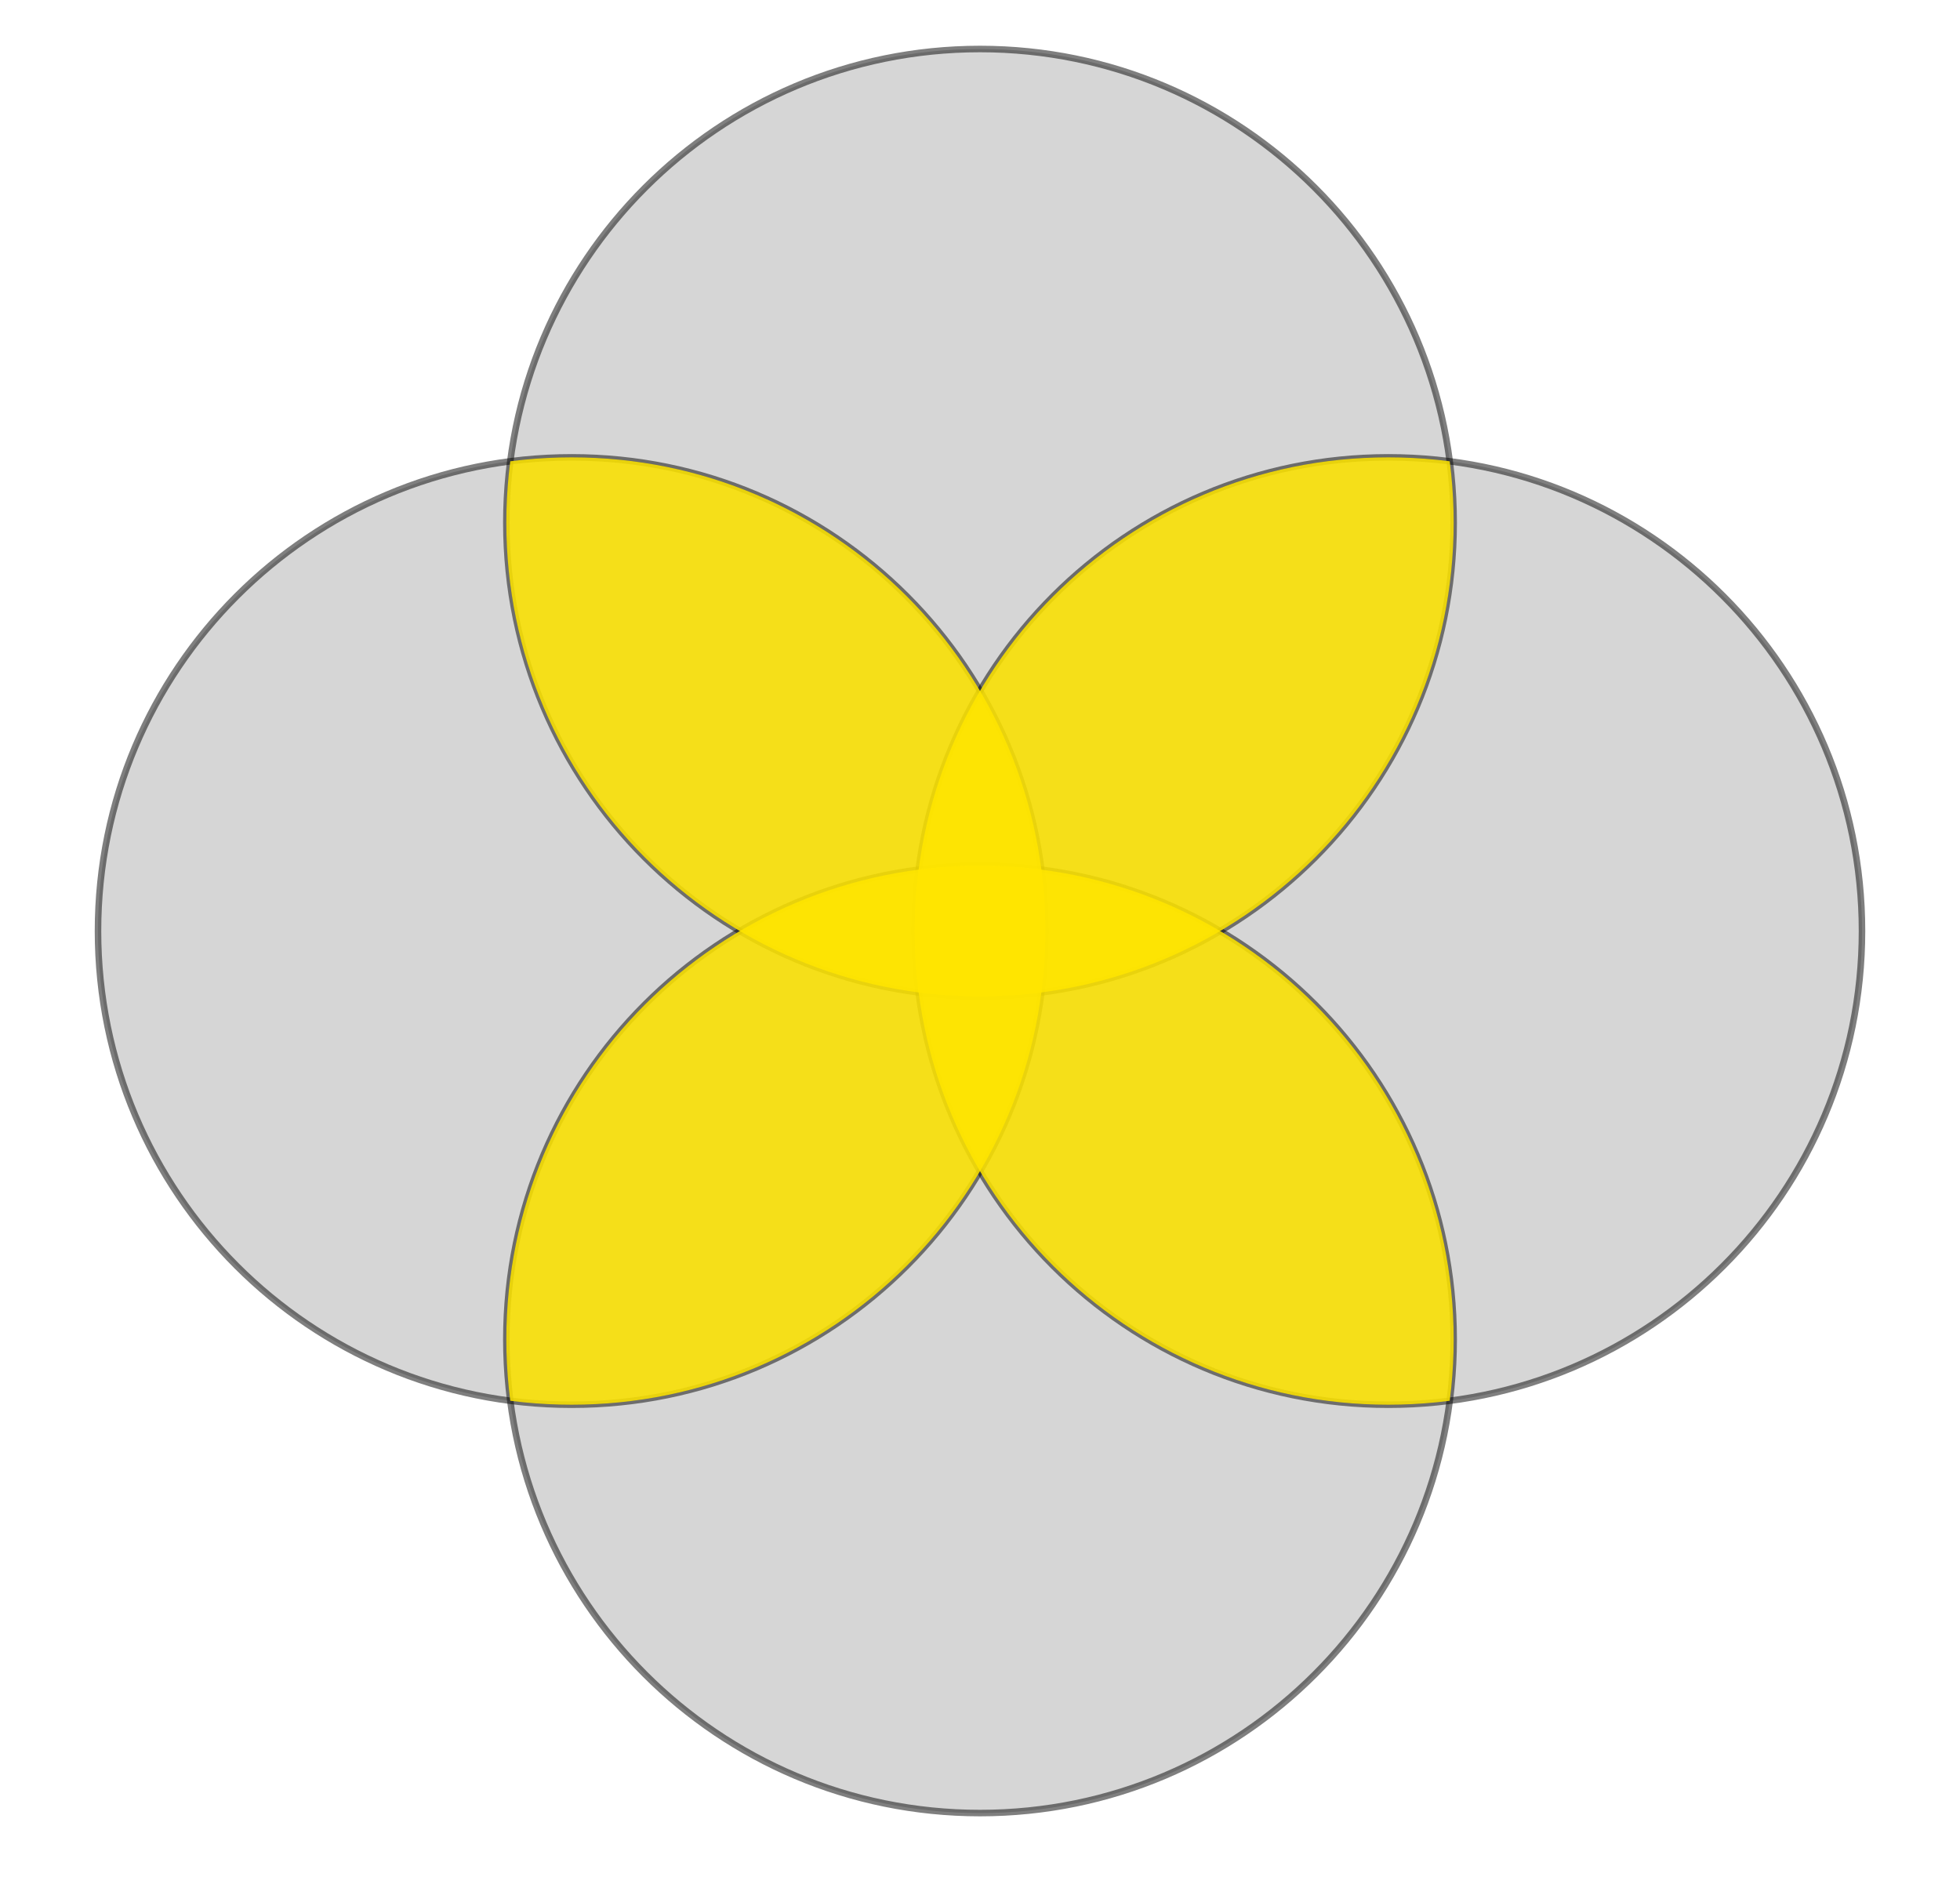
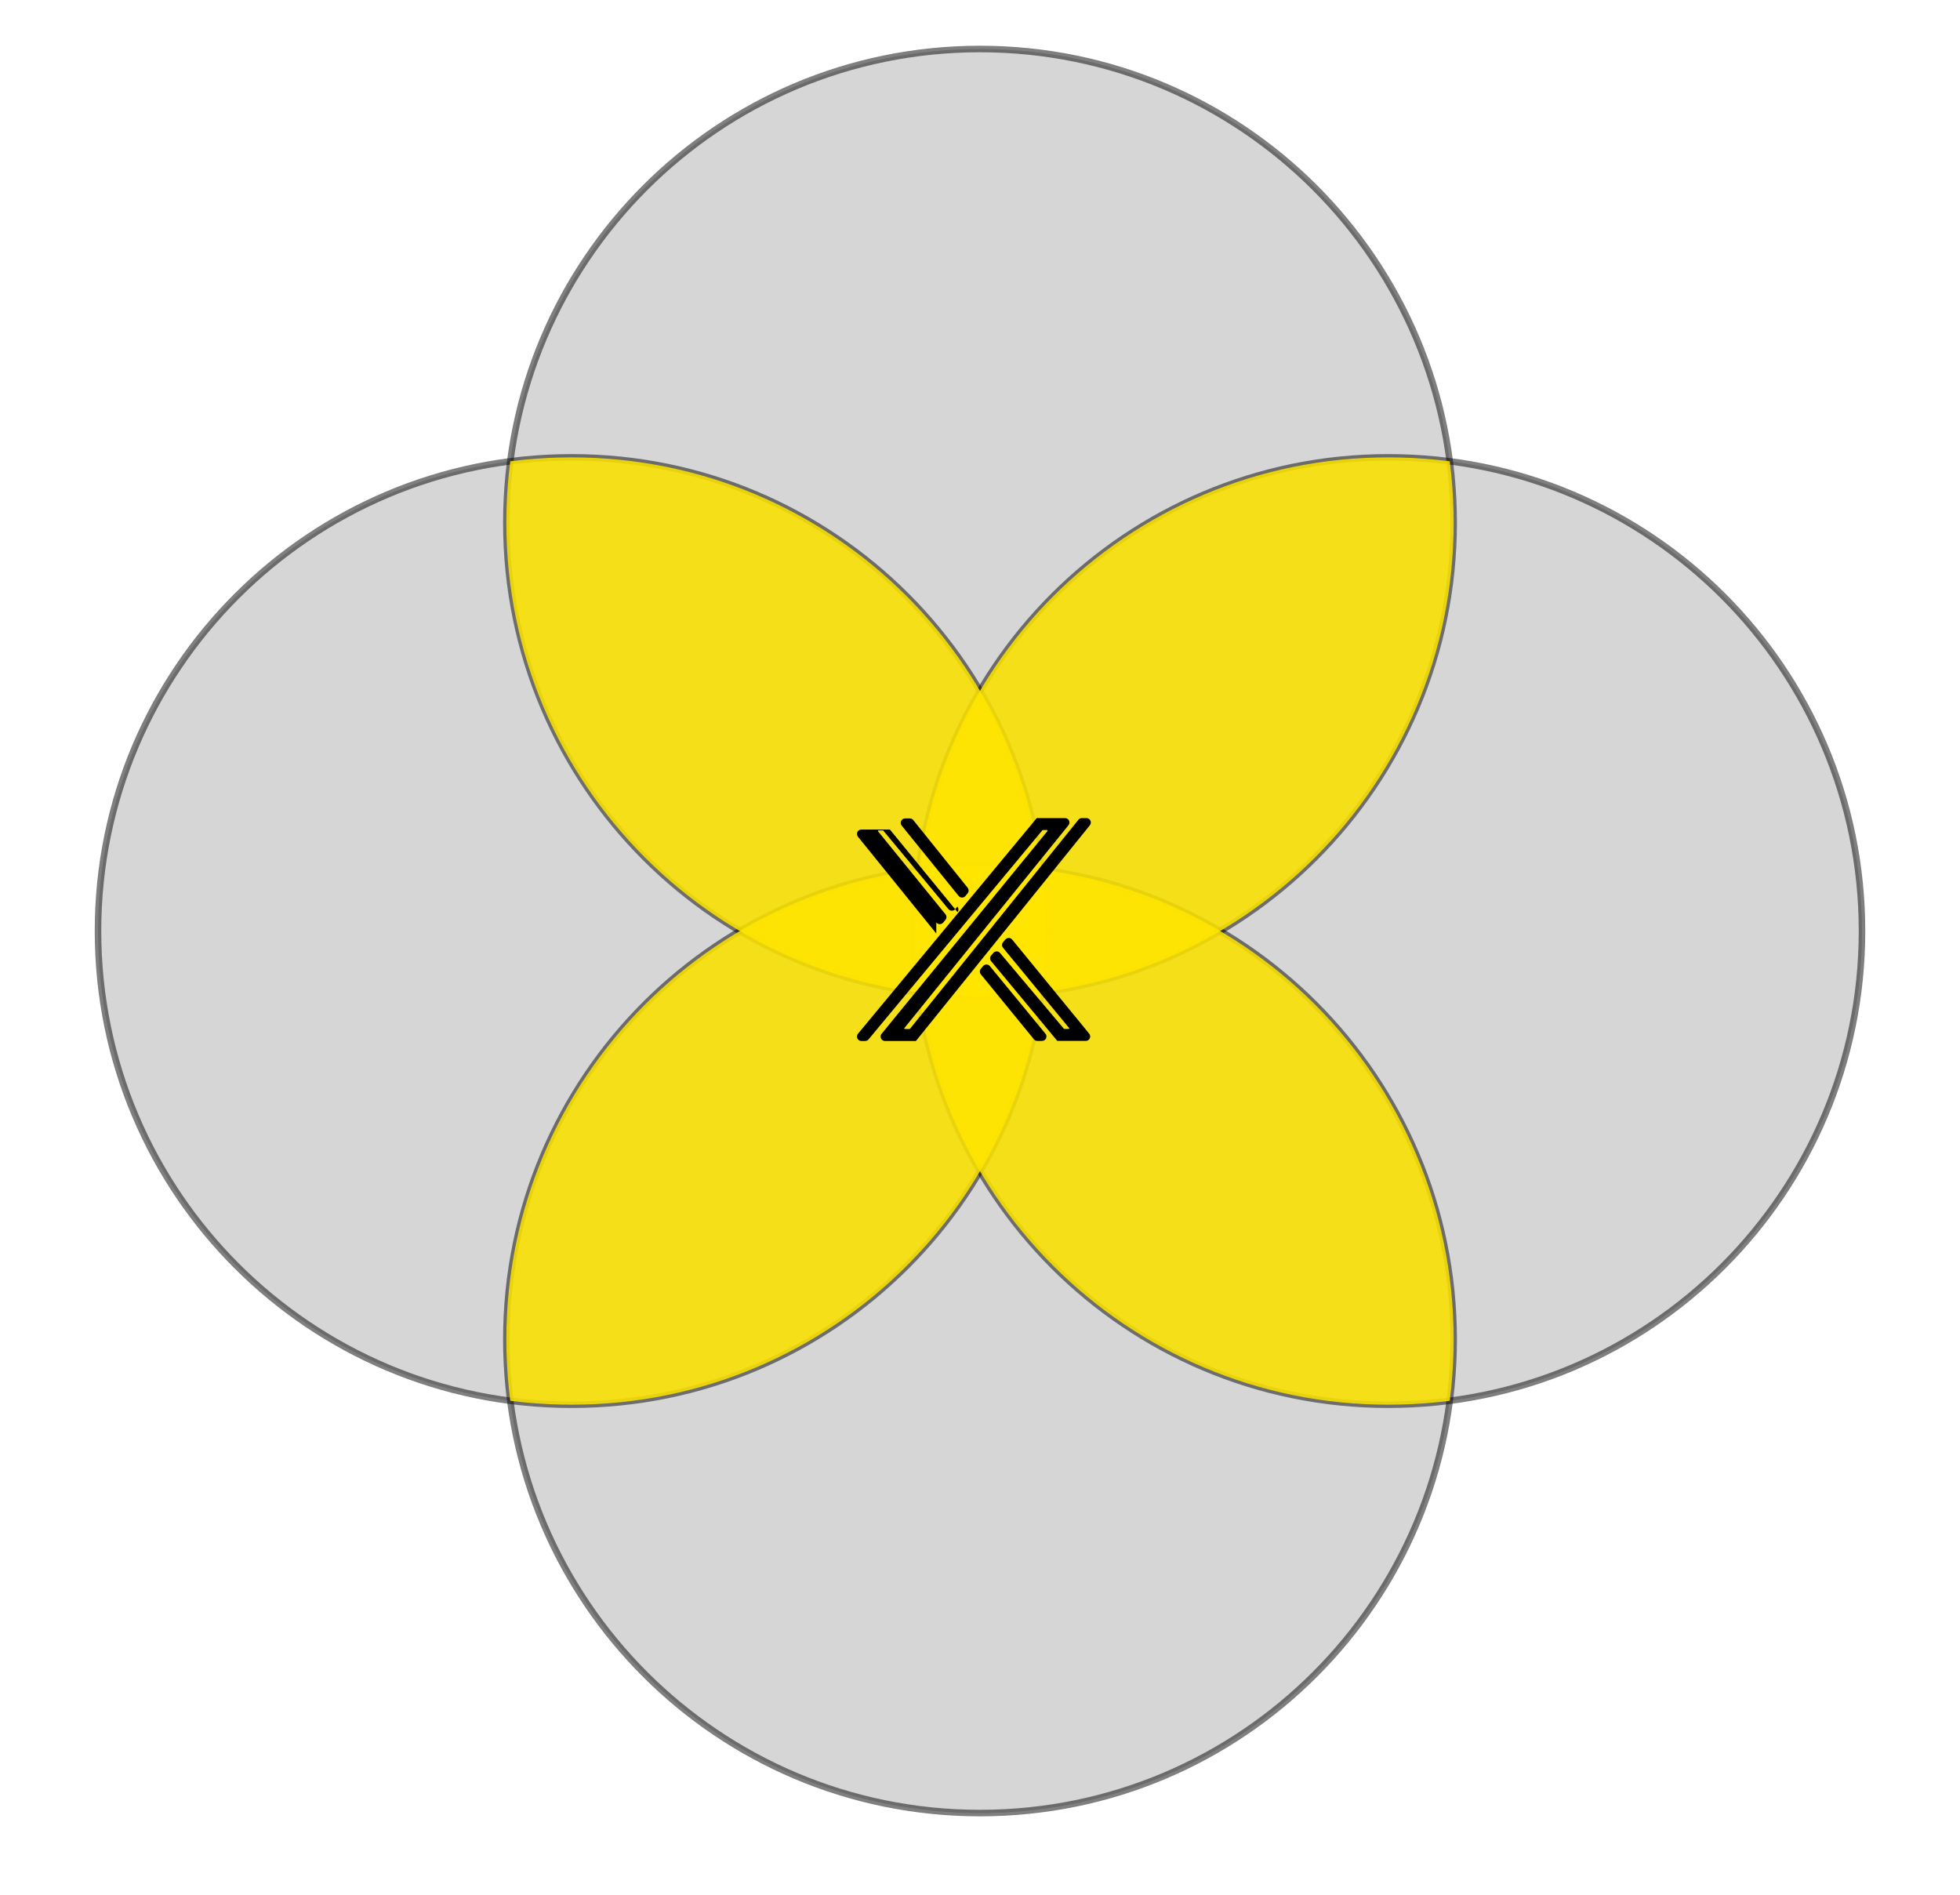
<svg xmlns="http://www.w3.org/2000/svg" viewBox="0 0 600 580" role="img" aria-labelledby="title desc">
  <defs>
    <clipPath id="circle-top">
      <circle cx="300" cy="160" r="145" />
    </clipPath>
    <clipPath id="circle-bottom">
      <circle cx="300" cy="410" r="145" />
    </clipPath>
  </defs>
  <g fill="#202020" fill-opacity=".18" stroke="#000" stroke-opacity=".5" stroke-width="2">
    <circle cx="300" cy="160" r="145" />
    <circle cx="175" cy="285" r="145" />
    <circle cx="425" cy="285" r="145" />
    <circle cx="300" cy="410" r="145" />
  </g>
  <g fill="#ffe600" fill-opacity=".86">
    <circle cx="175" cy="285" r="145" clip-path="url(#circle-top)" />
    <circle cx="425" cy="285" r="145" clip-path="url(#circle-top)" />
    <circle cx="175" cy="285" r="145" clip-path="url(#circle-bottom)" />
    <circle cx="425" cy="285" r="145" clip-path="url(#circle-bottom)" />
  </g>
+   <g fill="#000" transform="translate(192.7 224.5) scale(.72)">
+     <path d="M153.25,98.97c-.35-.45-.89-.71-1.47-.71s-1.08.24-1.44.67l-.94,1.12c-.56.67-.58,1.66-.04,2.35l22.56,27.62c.35.45.89.72,1.47.72h2.01c.72,0,1.37-.4,1.69-1.05.32-.65.24-1.4-.21-1.98l-23.64-28.75Z" />
+     <path d="M162.72,87.68c-.35-.46-.89-.72-1.48-.72-.56,0-1.08.24-1.44.67l-.96,1.14c-.56.67-.59,1.63-.05,2.34l28.14,34.17c.05.07.06.17.01.25-.05.09-.13.14-.23.14h-1.82c-.08,0-.16-.04-.2-.1l-27.09-32.16c-.36-.46-.9-.73-1.48-.73-.55,0-1.07.24-1.42.65l-.94,1.1c-.57.67-.61,1.63-.06,2.35l27.95,33.66.24.29h12.12c.72,0,1.36-.39,1.68-1.03.32-.64.25-1.39-.19-1.98l-32.79-40.06Z" />
+     <path d="M139.92,69.08c.35.45.89.71,1.47.71s1.08-.24,1.44-.67l.93-1.12c.56-.67.58-1.66.04-2.35l-23.12-28.77c-.35-.46-.89-.72-1.47-.72h-2.02c-.72,0-1.37.4-1.68,1.05-.32.65-.24,1.4.21,1.98l24.2,29.89Z" />
+     <path d="M130.45,80.37c.35.46.89.73,1.48.73.56,0,1.08-.24,1.44-.67l.96-1.14c.56-.67.59-1.63.05-2.34l-28.7-35.32c-.05-.07-.06-.17-.02-.26s.13-.14.23-.14h1.82c.08,0,.16.04.22.12l27.64,33.3c.34.46.9.73,1.48.73.55,0,1.07-.24,1.42-.65l.94-1.1c.57.67.61,1.63.06,2.35l-28.51-34.81-.24-.29h-12.13c-.72,0-1.36.39-1.68,1.03-.32.64-.25,1.39.19,1.97l33.35,41.21Z" />
+     <path d="M195.98,37.09c-.31-.67-.96-1.08-1.7-1.08h-1.95c-.55,0-1.08.25-1.44.68l-71.62,88.9c-.04.05-.12.09-.19.09h-1.99c-.11,0-.19-.05-.23-.15-.04-.1-.03-.19.04-.28l69.72-86.17c.47-.56.57-1.32.26-1.99-.31-.67-.96-1.08-1.7-1.08h-11.6s-.4.02-.4.02h-.04s-75.98,91.65-75.98,91.65c-.48.56-.59,1.32-.28,2 .31.67.96,1.09,1.7,1.09h1.62c.55,0,1.06-.24,1.42-.66l73.94-88.94c.04-.05.12-.08.19-.08h1.77c.11,0,.19.05.23.15.05.1.03.19-.04.28l-70.5,86.17c-.48.56-.58,1.32-.27,1.99.31.67.96,1.09,1.7,1.09h13.14s73.93-91.68,73.93-91.68c.47-.56.57-1.32.26-1.99Z" />
+   </g>
</svg>
